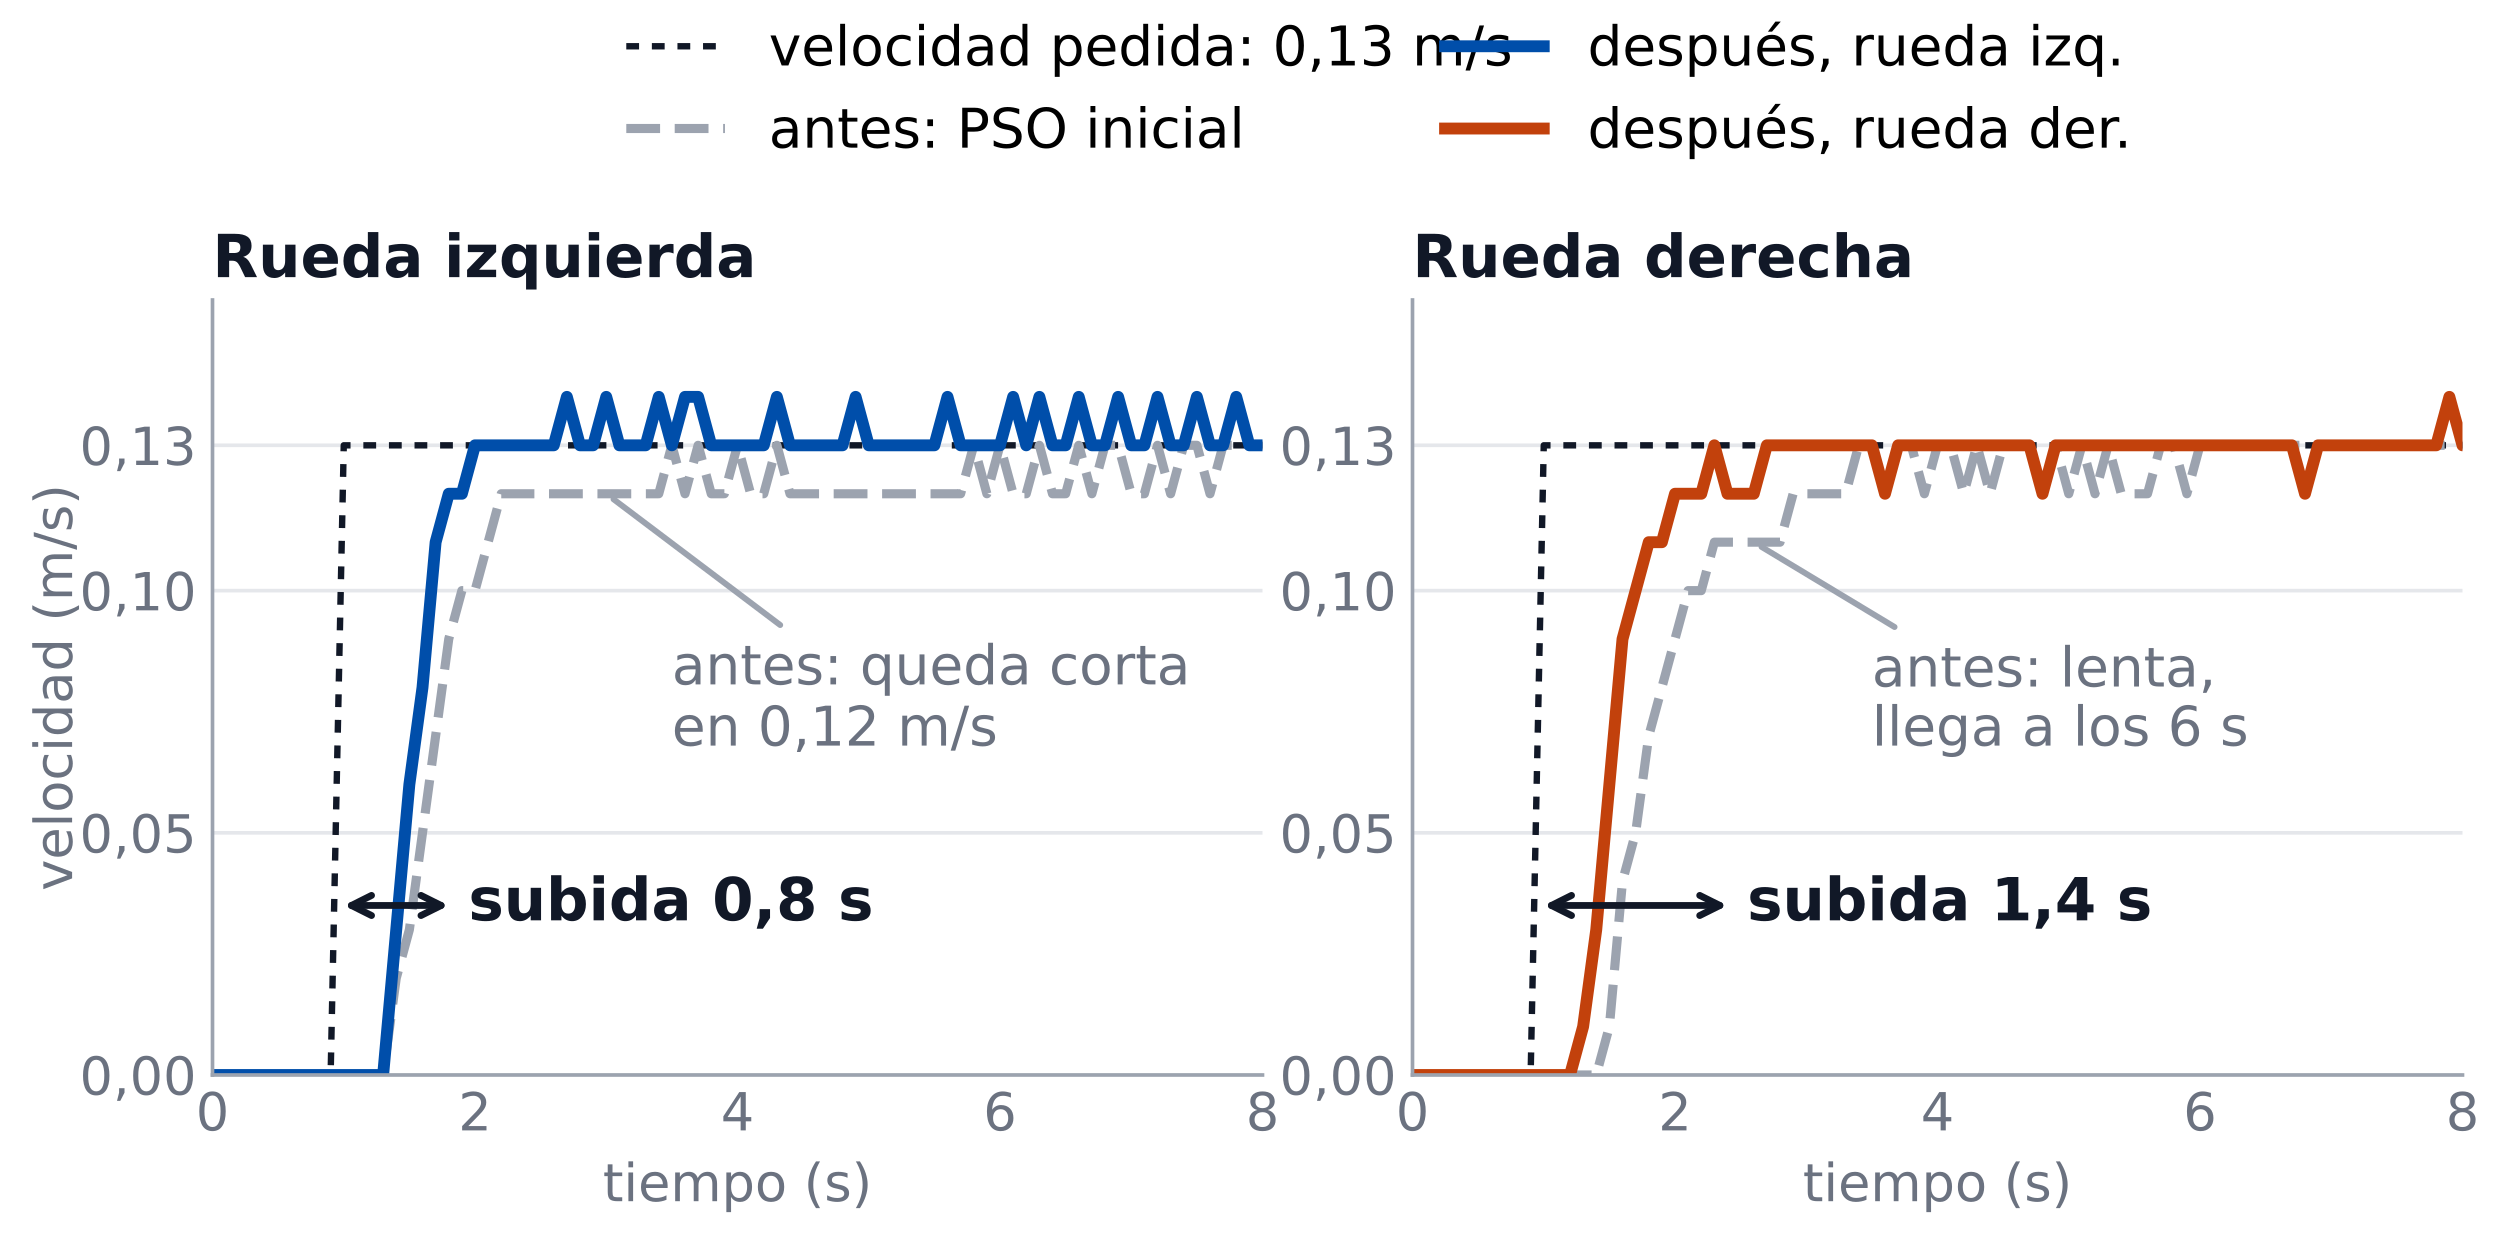
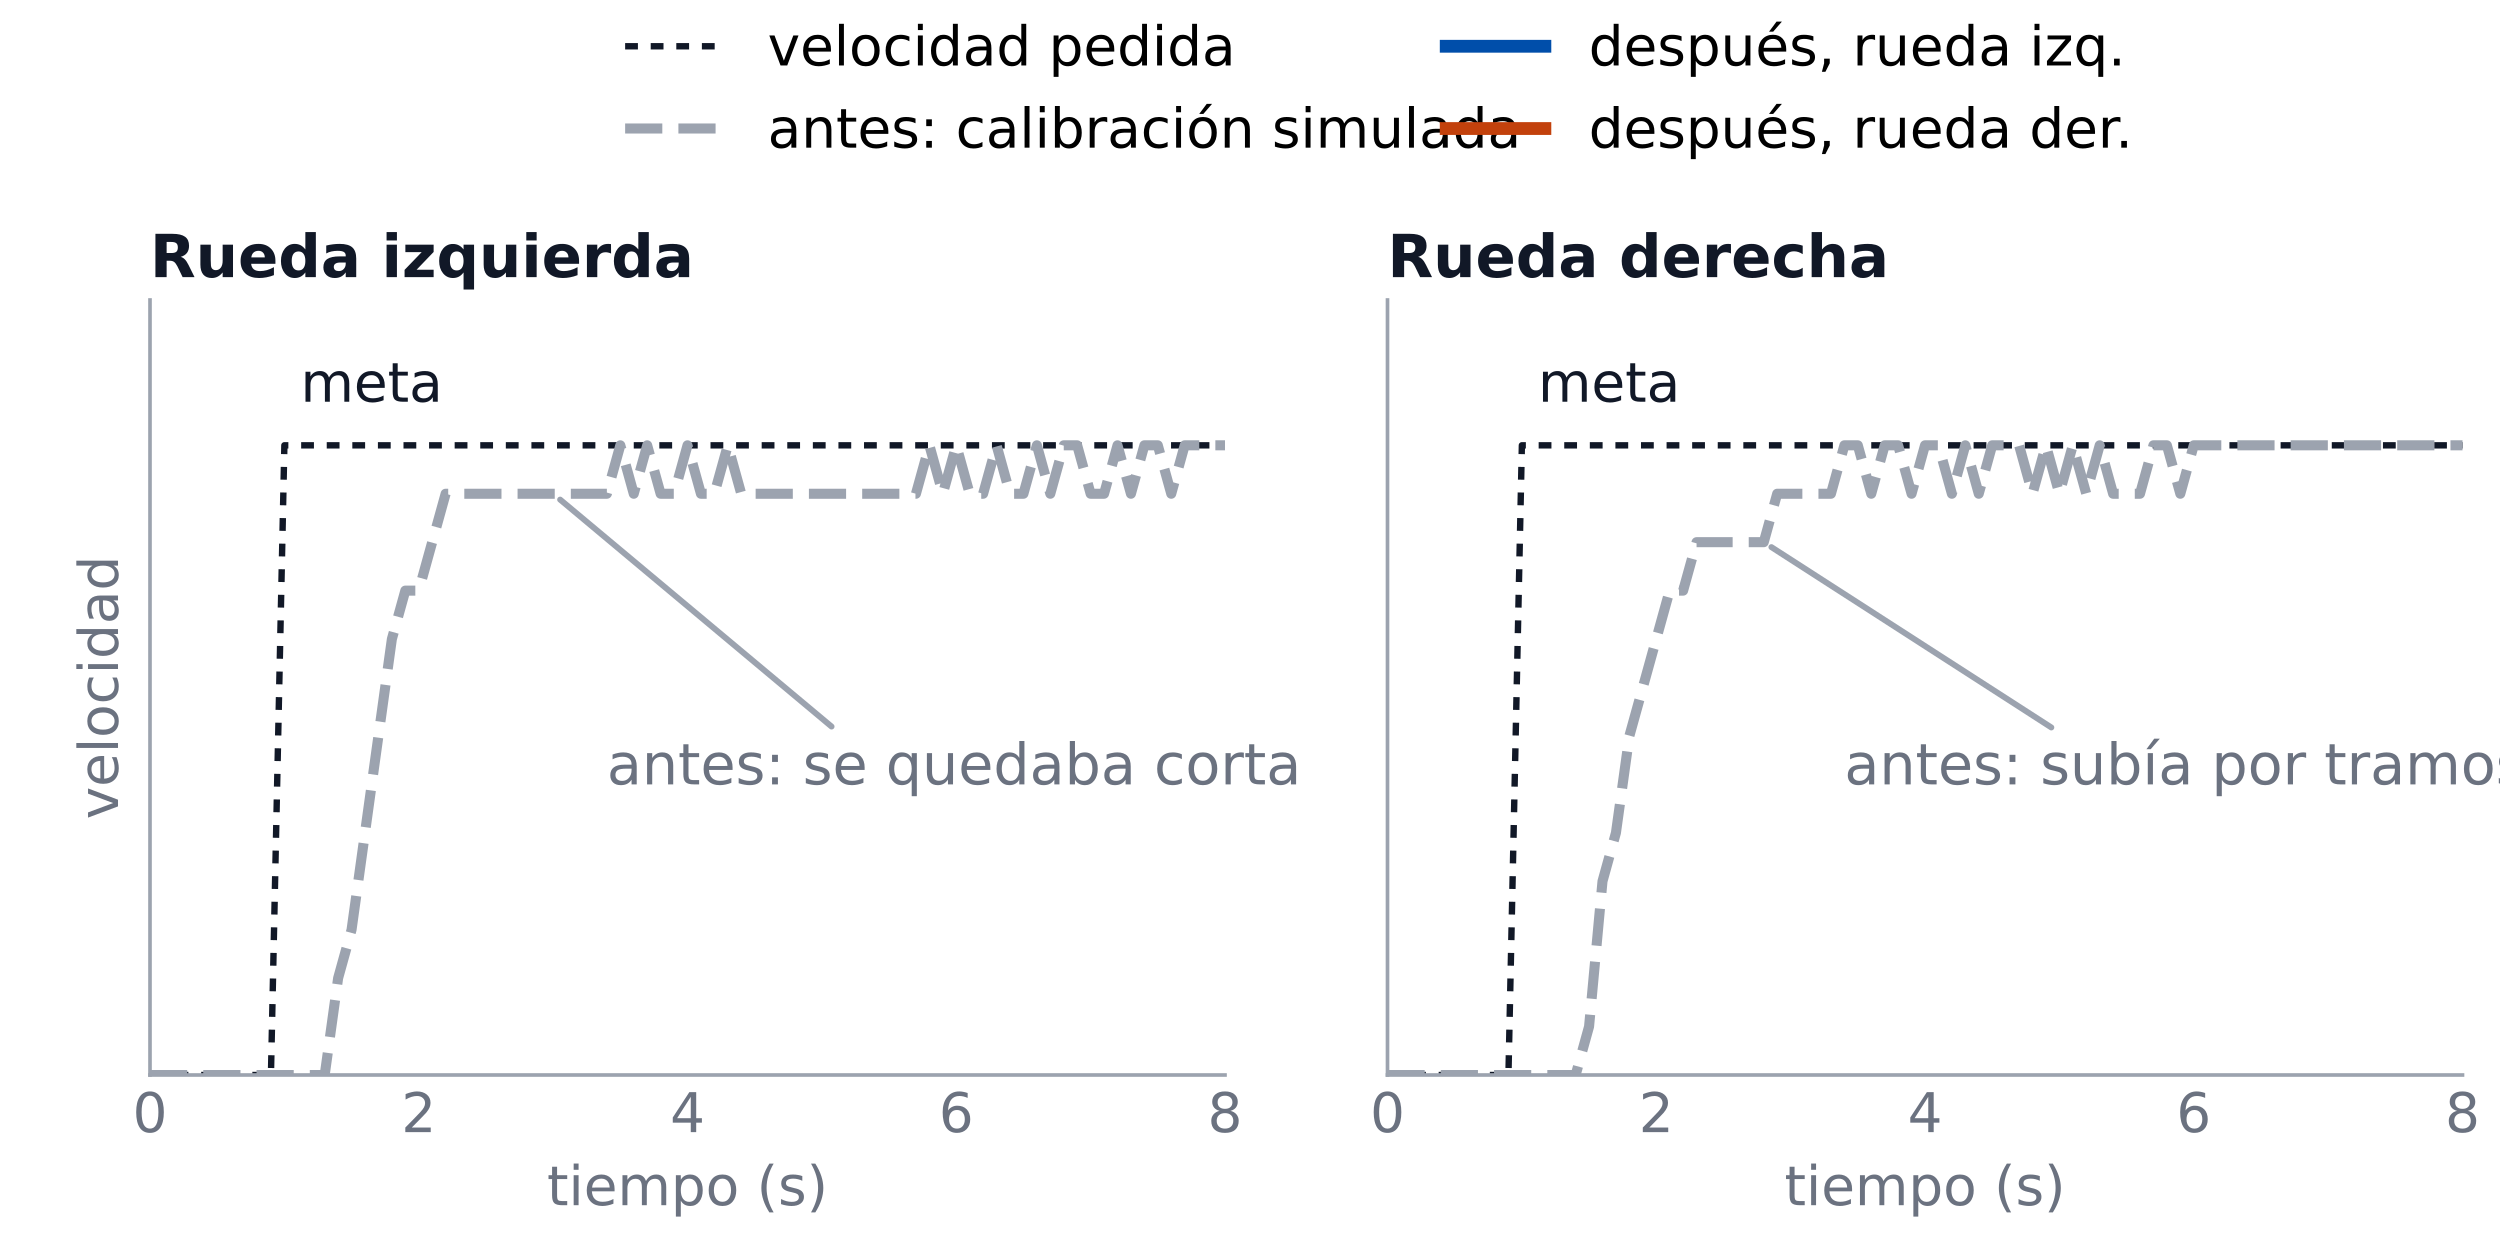
<svg xmlns="http://www.w3.org/2000/svg" width="547.2pt" height="273.6pt" viewBox="0 0 547.2 273.6" version="1.1">
  <defs>
    <style type="text/css">*{stroke-linejoin: round; stroke-linecap: butt}</style>
  </defs>
  <g id="figure_1">
    <g id="patch_1">
      <path d="M 0 273.6 L 547.2 273.6 L 547.2 0 L 0 0 L 0 273.6 z " style="fill: none" />
    </g>
    <g id="axes_1">
      <g id="patch_2">
-         <path d="M 46.512 235.296 L 276.336 235.296 L 276.336 65.664 L 46.512 65.664 L 46.512 235.296 z " style="fill: none" />
+         <path d="M 32.832 235.296 L 268.128 235.296 L 268.128 65.664 L 32.832 65.664 L 32.832 235.296 z " style="fill: none" />
      </g>
      <g id="matplotlib.axis_1">
        <g id="xtick_1">
          <g id="line2d_1" />
          <g id="text_1">
-             <text style="font-size: 11.5px; font-family: 'Calibri', 'Carlito', 'DejaVu Sans'; text-anchor: middle; fill: #6b7280" x="46.512" y="247.421" transform="rotate(-0 46.512 247.421)">0</text>
+             <text style="font-size: 12px; font-family: 'Calibri', 'Carlito', 'DejaVu Sans'; text-anchor: middle; fill: #6b7280" x="32.832" y="247.796" transform="rotate(-0 32.832 247.796)">0</text>
          </g>
        </g>
        <g id="xtick_2">
          <g id="line2d_2" />
          <g id="text_2">
-             <text style="font-size: 11.5px; font-family: 'Calibri', 'Carlito', 'DejaVu Sans'; text-anchor: middle; fill: #6b7280" x="103.968" y="247.421" transform="rotate(-0 103.968 247.421)">2</text>
+             <text style="font-size: 12px; font-family: 'Calibri', 'Carlito', 'DejaVu Sans'; text-anchor: middle; fill: #6b7280" x="91.656" y="247.796" transform="rotate(-0 91.656 247.796)">2</text>
          </g>
        </g>
        <g id="xtick_3">
          <g id="line2d_3" />
          <g id="text_3">
-             <text style="font-size: 11.5px; font-family: 'Calibri', 'Carlito', 'DejaVu Sans'; text-anchor: middle; fill: #6b7280" x="161.424" y="247.421" transform="rotate(-0 161.424 247.421)">4</text>
+             <text style="font-size: 12px; font-family: 'Calibri', 'Carlito', 'DejaVu Sans'; text-anchor: middle; fill: #6b7280" x="150.48" y="247.796" transform="rotate(-0 150.48 247.796)">4</text>
          </g>
        </g>
        <g id="xtick_4">
          <g id="line2d_4" />
          <g id="text_4">
-             <text style="font-size: 11.5px; font-family: 'Calibri', 'Carlito', 'DejaVu Sans'; text-anchor: middle; fill: #6b7280" x="218.88" y="247.421" transform="rotate(-0 218.88 247.421)">6</text>
+             <text style="font-size: 12px; font-family: 'Calibri', 'Carlito', 'DejaVu Sans'; text-anchor: middle; fill: #6b7280" x="209.304" y="247.796" transform="rotate(-0 209.304 247.796)">6</text>
          </g>
        </g>
        <g id="xtick_5">
          <g id="line2d_5" />
          <g id="text_5">
-             <text style="font-size: 11.5px; font-family: 'Calibri', 'Carlito', 'DejaVu Sans'; text-anchor: middle; fill: #6b7280" x="276.336" y="247.421" transform="rotate(-0 276.336 247.421)">8</text>
+             <text style="font-size: 12px; font-family: 'Calibri', 'Carlito', 'DejaVu Sans'; text-anchor: middle; fill: #6b7280" x="268.128" y="247.796" transform="rotate(-0 268.128 247.796)">8</text>
          </g>
        </g>
        <g id="text_6">
-           <text style="font-size: 11.5px; font-family: 'Calibri', 'Carlito', 'DejaVu Sans'; text-anchor: middle; fill: #6b7280" x="161.424" y="262.921" transform="rotate(-0 161.424 262.921)">tiempo (s)</text>
+           <text style="font-size: 12px; font-family: 'Calibri', 'Carlito', 'DejaVu Sans'; text-anchor: middle; fill: #6b7280" x="150.48" y="263.796" transform="rotate(-0 150.48 263.796)">tiempo (s)</text>
        </g>
      </g>
      <g id="matplotlib.axis_2">
-         <g id="ytick_1">
-           <g id="line2d_6">
-             <path d="M 46.512 235.296 L 276.336 235.296 " clip-path="url(#p3313686e4f)" style="fill: none; stroke: #e5e7eb; stroke-width: 0.8; stroke-linecap: square" />
-           </g>
-           <g id="line2d_7" />
-           <g id="text_7">
-             <text style="font-size: 11.5px; font-family: 'Calibri', 'Carlito', 'DejaVu Sans'; text-anchor: end; fill: #6b7280" x="43.012" y="239.608" transform="rotate(-0 43.012 239.6085)">0,00</text>
-           </g>
-         </g>
-         <g id="ytick_2">
-           <g id="line2d_8">
-             <path d="M 46.512 182.286 L 276.336 182.286 " clip-path="url(#p3313686e4f)" style="fill: none; stroke: #e5e7eb; stroke-width: 0.8; stroke-linecap: square" />
-           </g>
-           <g id="line2d_9" />
-           <g id="text_8">
-             <text style="font-size: 11.5px; font-family: 'Calibri', 'Carlito', 'DejaVu Sans'; text-anchor: end; fill: #6b7280" x="43.012" y="186.599" transform="rotate(-0 43.012 186.5985)">0,05</text>
-           </g>
-         </g>
-         <g id="ytick_3">
-           <g id="line2d_10">
-             <path d="M 46.512 129.276 L 276.336 129.276 " clip-path="url(#p3313686e4f)" style="fill: none; stroke: #e5e7eb; stroke-width: 0.8; stroke-linecap: square" />
-           </g>
-           <g id="line2d_11" />
-           <g id="text_9">
-             <text style="font-size: 11.5px; font-family: 'Calibri', 'Carlito', 'DejaVu Sans'; text-anchor: end; fill: #6b7280" x="43.012" y="133.589" transform="rotate(-0 43.012 133.5885)">0,10</text>
-           </g>
-         </g>
-         <g id="ytick_4">
-           <g id="line2d_12">
-             <path d="M 46.512 97.47 L 276.336 97.47 " clip-path="url(#p3313686e4f)" style="fill: none; stroke: #e5e7eb; stroke-width: 0.8; stroke-linecap: square" />
-           </g>
-           <g id="line2d_13" />
-           <g id="text_10">
-             <text style="font-size: 11.5px; font-family: 'Calibri', 'Carlito', 'DejaVu Sans'; text-anchor: end; fill: #6b7280" x="43.012" y="101.782" transform="rotate(-0 43.012 101.7825)">0,13</text>
-           </g>
-         </g>
-         <g id="text_11">
-           <text style="font-size: 11.5px; font-family: 'Calibri', 'Carlito', 'DejaVu Sans'; text-anchor: middle; fill: #6b7280" x="15.78" y="150.48" transform="rotate(-90 15.7802 150.48)">velocidad (m/s)</text>
+         <g id="text_7">
+           <text style="font-size: 12px; font-family: 'Calibri', 'Carlito', 'DejaVu Sans'; text-anchor: middle; fill: #6b7280" x="25.832" y="150.48" transform="rotate(-90 25.832 150.48)">velocidad</text>
        </g>
      </g>
-       <g id="line2d_14">
-         <path d="M 46.512 235.296 L 49.385 235.296 L 52.258 235.296 L 55.13 235.296 L 58.003 235.296 L 60.876 235.296 L 63.749 235.296 L 66.622 235.296 L 69.494 235.296 L 72.367 235.296 L 75.24 97.47 L 78.113 97.47 L 80.986 97.47 L 83.858 97.47 L 86.731 97.47 L 89.604 97.47 L 92.477 97.47 L 95.35 97.47 L 98.222 97.47 L 101.095 97.47 L 103.968 97.47 L 106.841 97.47 L 109.714 97.47 L 112.586 97.47 L 115.459 97.47 L 118.332 97.47 L 121.205 97.47 L 124.078 97.47 L 126.95 97.47 L 129.823 97.47 L 132.696 97.47 L 135.569 97.47 L 138.442 97.47 L 141.314 97.47 L 144.187 97.47 L 147.06 97.47 L 149.933 97.47 L 152.806 97.47 L 155.678 97.47 L 158.551 97.47 L 161.424 97.47 L 164.297 97.47 L 167.17 97.47 L 170.042 97.47 L 172.915 97.47 L 175.788 97.47 L 178.661 97.47 L 181.534 97.47 L 184.406 97.47 L 187.279 97.47 L 190.152 97.47 L 193.025 97.47 L 195.898 97.47 L 198.77 97.47 L 201.643 97.47 L 204.516 97.47 L 207.389 97.47 L 210.262 97.47 L 213.134 97.47 L 216.007 97.47 L 218.88 97.47 L 221.753 97.47 L 224.626 97.47 L 227.498 97.47 L 230.371 97.47 L 233.244 97.47 L 236.117 97.47 L 238.99 97.47 L 241.862 97.47 L 244.735 97.47 L 247.608 97.47 L 250.481 97.47 L 253.354 97.47 L 256.226 97.47 L 259.099 97.47 L 261.972 97.47 L 264.845 97.47 L 267.718 97.47 L 270.59 97.47 L 273.463 97.47 L 276.336 97.47 L 279.209 97.47 L 282.082 97.47 L 284.954 97.47 L 287.827 97.47 L 290.7 97.47 L 293.573 97.47 L 296.446 97.47 L 299.318 97.47 L 302.191 97.47 L 305.064 97.47 L 307.937 97.47 L 310.81 97.47 L 313.682 97.47 L 316.555 97.47 L 319.428 97.47 L 322.301 97.47 L 325.174 97.47 L 328.046 97.47 L 330.919 97.47 L 333.792 97.47 " clip-path="url(#p3313686e4f)" style="fill: none; stroke-dasharray: 2.8,2.8; stroke-dashoffset: 0; stroke: #111827; stroke-width: 1.4" />
+       <g id="line2d_6">
+         <path d="M 32.832 235.296 L 35.773 235.296 L 38.714 235.296 L 41.656 235.296 L 44.597 235.296 L 47.538 235.296 L 50.479 235.296 L 53.42 235.296 L 56.362 235.296 L 59.303 235.296 L 62.244 97.47 L 65.185 97.47 L 68.126 97.47 L 71.068 97.47 L 74.009 97.47 L 76.95 97.47 L 79.891 97.47 L 82.832 97.47 L 85.774 97.47 L 88.715 97.47 L 91.656 97.47 L 94.597 97.47 L 97.538 97.47 L 100.48 97.47 L 103.421 97.47 L 106.362 97.47 L 109.303 97.47 L 112.244 97.47 L 115.186 97.47 L 118.127 97.47 L 121.068 97.47 L 124.009 97.47 L 126.95 97.47 L 129.892 97.47 L 132.833 97.47 L 135.774 97.47 L 138.715 97.47 L 141.656 97.47 L 144.598 97.47 L 147.539 97.47 L 150.48 97.47 L 153.421 97.47 L 156.362 97.47 L 159.304 97.47 L 162.245 97.47 L 165.186 97.47 L 168.127 97.47 L 171.068 97.47 L 174.01 97.47 L 176.951 97.47 L 179.892 97.47 L 182.833 97.47 L 185.774 97.47 L 188.716 97.47 L 191.657 97.47 L 194.598 97.47 L 197.539 97.47 L 200.48 97.47 L 203.422 97.47 L 206.363 97.47 L 209.304 97.47 L 212.245 97.47 L 215.186 97.47 L 218.128 97.47 L 221.069 97.47 L 224.01 97.47 L 226.951 97.47 L 229.892 97.47 L 232.834 97.47 L 235.775 97.47 L 238.716 97.47 L 241.657 97.47 L 244.598 97.47 L 247.54 97.47 L 250.481 97.47 L 253.422 97.47 L 256.363 97.47 L 259.304 97.47 L 262.246 97.47 L 265.187 97.47 L 268.128 97.47 L 271.069 97.47 L 274.01 97.47 L 276.952 97.47 L 279.893 97.47 L 282.834 97.47 L 285.775 97.47 L 288.716 97.47 L 291.658 97.47 L 294.599 97.47 L 297.54 97.47 L 300.481 97.47 L 303.422 97.47 L 306.364 97.47 L 309.305 97.47 L 312.246 97.47 L 315.187 97.47 L 318.128 97.47 L 321.07 97.47 L 324.011 97.47 L 326.952 97.47 " clip-path="url(#p979f2901ce)" style="fill: none; stroke-dasharray: 2.8,2.8; stroke-dashoffset: 0; stroke: #111827; stroke-width: 1.4" />
      </g>
-       <g id="line2d_15">
-         <path d="M 46.512 235.296 L 49.385 235.296 L 52.258 235.296 L 55.13 235.296 L 58.003 235.296 L 60.876 235.296 L 63.749 235.296 L 66.622 235.296 L 69.494 235.296 L 72.367 235.296 L 75.24 235.296 L 78.113 235.296 L 80.986 235.296 L 83.858 235.296 L 86.731 214.092 L 89.604 203.49 L 92.477 182.286 L 95.35 161.082 L 98.222 139.878 L 101.095 129.276 L 103.968 129.276 L 106.841 118.674 L 109.714 108.072 L 112.586 108.072 L 115.459 108.072 L 118.332 108.072 L 121.205 108.072 L 124.078 108.072 L 126.95 108.072 L 129.823 108.072 L 132.696 108.072 L 135.569 108.072 L 138.442 108.072 L 141.314 108.072 L 144.187 108.072 L 147.06 97.47 L 149.933 108.072 L 152.806 97.47 L 155.678 108.072 L 158.551 108.072 L 161.424 97.47 L 164.297 108.072 L 167.17 108.072 L 170.042 97.47 L 172.915 108.072 L 175.788 108.072 L 178.661 108.072 L 181.534 108.072 L 184.406 108.072 L 187.279 108.072 L 190.152 108.072 L 193.025 108.072 L 195.898 108.072 L 198.77 108.072 L 201.643 108.072 L 204.516 108.072 L 207.389 108.072 L 210.262 108.072 L 213.134 97.47 L 216.007 108.072 L 218.88 97.47 L 221.753 108.072 L 224.626 108.072 L 227.498 97.47 L 230.371 108.072 L 233.244 108.072 L 236.117 97.47 L 238.99 108.072 L 241.862 97.47 L 244.735 97.47 L 247.608 108.072 L 250.481 108.072 L 253.354 97.47 L 256.226 108.072 L 259.099 97.47 L 261.972 97.47 L 264.845 108.072 L 267.718 97.47 L 270.59 97.47 L 273.463 97.47 L 276.336 97.47 L 279.209 97.47 L 282.082 97.47 L 284.954 97.47 L 287.827 97.47 L 290.7 97.47 L 293.573 97.47 L 296.446 97.47 L 299.318 97.47 L 302.191 108.072 L 305.064 97.47 L 307.937 97.47 L 310.81 97.47 L 313.682 97.47 L 316.555 97.47 L 319.428 97.47 L 322.301 108.072 L 325.174 108.072 L 328.046 97.47 L 330.919 97.47 L 333.792 97.47 " clip-path="url(#p3313686e4f)" style="fill: none; stroke-dasharray: 7.4,3.2; stroke-dashoffset: 0; stroke: #9ca3af; stroke-width: 2" />
-       </g>
-       <g id="line2d_16">
-         <path d="M 46.512 235.296 L 49.385 235.296 L 52.258 235.296 L 55.13 235.296 L 58.003 235.296 L 60.876 235.296 L 63.749 235.296 L 66.622 235.296 L 69.494 235.296 L 72.367 235.296 L 75.24 235.296 L 78.113 235.296 L 80.986 235.296 L 83.858 235.296 L 86.731 203.49 L 89.604 171.684 L 92.477 150.48 L 95.35 118.674 L 98.222 108.072 L 101.095 108.072 L 103.968 97.47 L 106.841 97.47 L 109.714 97.47 L 112.586 97.47 L 115.459 97.47 L 118.332 97.47 L 121.205 97.47 L 124.078 86.868 L 126.95 97.47 L 129.823 97.47 L 132.696 86.868 L 135.569 97.47 L 138.442 97.47 L 141.314 97.47 L 144.187 86.868 L 147.06 97.47 L 149.933 86.868 L 152.806 86.868 L 155.678 97.47 L 158.551 97.47 L 161.424 97.47 L 164.297 97.47 L 167.17 97.47 L 170.042 86.868 L 172.915 97.47 L 175.788 97.47 L 178.661 97.47 L 181.534 97.47 L 184.406 97.47 L 187.279 86.868 L 190.152 97.47 L 193.025 97.47 L 195.898 97.47 L 198.77 97.47 L 201.643 97.47 L 204.516 97.47 L 207.389 86.868 L 210.262 97.47 L 213.134 97.47 L 216.007 97.47 L 218.88 97.47 L 221.753 86.868 L 224.626 97.47 L 227.498 86.868 L 230.371 97.47 L 233.244 97.47 L 236.117 86.868 L 238.99 97.47 L 241.862 97.47 L 244.735 86.868 L 247.608 97.47 L 250.481 97.47 L 253.354 86.868 L 256.226 97.47 L 259.099 97.47 L 261.972 86.868 L 264.845 97.47 L 267.718 97.47 L 270.59 86.868 L 273.463 97.47 L 276.336 97.47 L 279.209 97.47 L 282.082 97.47 L 284.954 97.47 L 287.827 97.47 L 290.7 97.47 L 293.573 97.47 L 296.446 97.47 L 299.318 97.47 L 302.191 108.072 L 305.064 108.072 L 307.937 97.47 L 310.81 97.47 L 313.682 97.47 L 316.555 97.47 L 319.428 97.47 L 322.301 97.47 L 325.174 97.47 L 328.046 97.47 L 330.919 97.47 L 333.792 97.47 " clip-path="url(#p3313686e4f)" style="fill: none; stroke: #004eaa; stroke-width: 2.6; stroke-linecap: square" />
+       <g id="line2d_7">
+         <path d="M 32.832 235.296 L 35.773 235.296 L 38.714 235.296 L 41.656 235.296 L 44.597 235.296 L 47.538 235.296 L 50.479 235.296 L 53.42 235.296 L 56.362 235.296 L 59.303 235.296 L 62.244 235.296 L 65.185 235.296 L 68.126 235.296 L 71.068 235.296 L 74.009 214.092 L 76.95 203.49 L 79.891 182.286 L 82.832 161.082 L 85.774 139.878 L 88.715 129.276 L 91.656 129.276 L 94.597 118.674 L 97.538 108.072 L 100.48 108.072 L 103.421 108.072 L 106.362 108.072 L 109.303 108.072 L 112.244 108.072 L 115.186 108.072 L 118.127 108.072 L 121.068 108.072 L 124.009 108.072 L 126.95 108.072 L 129.892 108.072 L 132.833 108.072 L 135.774 97.47 L 138.715 108.072 L 141.656 97.47 L 144.598 108.072 L 147.539 108.072 L 150.48 97.47 L 153.421 108.072 L 156.362 108.072 L 159.304 97.47 L 162.245 108.072 L 165.186 108.072 L 168.127 108.072 L 171.068 108.072 L 174.01 108.072 L 176.951 108.072 L 179.892 108.072 L 182.833 108.072 L 185.774 108.072 L 188.716 108.072 L 191.657 108.072 L 194.598 108.072 L 197.539 108.072 L 200.48 108.072 L 203.422 97.47 L 206.363 108.072 L 209.304 97.47 L 212.245 108.072 L 215.186 108.072 L 218.128 97.47 L 221.069 108.072 L 224.01 108.072 L 226.951 97.47 L 229.892 108.072 L 232.834 97.47 L 235.775 97.47 L 238.716 108.072 L 241.657 108.072 L 244.598 97.47 L 247.54 108.072 L 250.481 97.47 L 253.422 97.47 L 256.363 108.072 L 259.304 97.47 L 262.246 97.47 L 265.187 97.47 L 268.128 97.47 L 271.069 97.47 L 274.01 97.47 L 276.952 97.47 L 279.893 97.47 L 282.834 97.47 L 285.775 97.47 L 288.716 97.47 L 291.658 97.47 L 294.599 108.072 L 297.54 97.47 L 300.481 97.47 L 303.422 97.47 L 306.364 97.47 L 309.305 97.47 L 312.246 97.47 L 315.187 108.072 L 318.128 108.072 L 321.07 97.47 L 324.011 97.47 L 326.952 97.47 " clip-path="url(#p979f2901ce)" style="fill: none; stroke-dasharray: 8.14,3.52; stroke-dashoffset: 0; stroke: #9ca3af; stroke-width: 2.2" />
      </g>
      <g id="patch_3">
-         <path d="M 46.512 235.296 L 46.512 65.664 " style="fill: none; stroke: #9ca3af; stroke-width: 0.8; stroke-linejoin: miter; stroke-linecap: square" />
+         <path d="M 32.832 235.296 L 32.832 65.664 " style="fill: none; stroke: #9ca3af; stroke-width: 0.8; stroke-linejoin: miter; stroke-linecap: square" />
      </g>
      <g id="patch_4">
-         <path d="M 46.512 235.296 L 276.336 235.296 " style="fill: none; stroke: #9ca3af; stroke-width: 0.8; stroke-linejoin: miter; stroke-linecap: square" />
+         <path d="M 32.832 235.296 L 268.128 235.296 " style="fill: none; stroke: #9ca3af; stroke-width: 0.8; stroke-linejoin: miter; stroke-linecap: square" />
+       </g>
+       <g id="text_8">
+         <text style="font-size: 12px; font-family: 'Calibri', 'Carlito', 'DejaVu Sans'; text-anchor: start; fill: #111827" x="65.773" y="87.928" transform="rotate(-0 65.77344 87.9282)">meta</text>
      </g>
      <g id="patch_5">
-         <path d="M 96.545 198.189 Q 86.731 198.189 76.917 198.189 " style="fill: none; stroke: #111827; stroke-width: 1.5; stroke-linecap: round" />
-         <path d="M 92.145 195.989 L 96.545 198.189 L 92.145 200.389 " style="fill: none; stroke: #111827; stroke-width: 1.5; stroke-linecap: round" />
-         <path d="M 81.317 200.389 L 76.917 198.189 L 81.317 195.989 " style="fill: none; stroke: #111827; stroke-width: 1.5; stroke-linecap: round" />
+         <path d="M 182.008 159.025 Q 152.306 134.191 122.604 109.356 " style="fill: none; stroke: #9ca3af; stroke-width: 1.3; stroke-linecap: round" />
      </g>
-       <g id="text_12">
-         <text style="font-weight: 700; font-size: 13px; font-family: 'Calibri', 'Carlito', 'DejaVu Sans'; text-anchor: start; fill: #111827" x="102.532" y="201.439" transform="rotate(-0 102.5316 201.439)">subida 0,8 s</text>
+       <g id="text_9">
+         <text style="font-size: 12.5px; font-family: 'Calibri', 'Carlito', 'DejaVu Sans'; text-anchor: start; fill: #6b7280" x="132.833" y="171.684" transform="rotate(-0 132.8328 171.684)">antes: se quedaba corta</text>
      </g>
-       <g id="patch_6">
-         <path d="M 170.766 136.803 Q 152.529 123.04 134.292 109.277 " style="fill: none; stroke: #9ca3af; stroke-width: 1.3; stroke-linecap: round" />
-       </g>
-       <g id="text_13">
-         <text style="font-size: 12px; font-family: 'Calibri', 'Carlito', 'DejaVu Sans'; fill: #6b7280" transform="translate(147.06 149.8037)">antes: queda corta</text>
-         <text style="font-size: 12px; font-family: 'Calibri', 'Carlito', 'DejaVu Sans'; fill: #6b7280" transform="translate(147.06 163.2024)">en 0,12 m/s</text>
-       </g>
-       <g id="text_14">
-         <text style="font-weight: 700; font-size: 13px; font-family: 'Calibri', 'Carlito', 'DejaVu Sans'; text-anchor: start; fill: #111827" x="46.512" y="60.664" transform="rotate(-0 46.512 60.664)">Rueda izquierda</text>
+       <g id="text_10">
+         <text style="font-weight: 700; font-size: 13px; font-family: 'Calibri', 'Carlito', 'DejaVu Sans'; text-anchor: start; fill: #111827" x="32.832" y="60.664" transform="rotate(-0 32.832 60.664)">Rueda izquierda</text>
      </g>
    </g>
    <g id="axes_2">
-       <g id="patch_7">
-         <path d="M 309.168 235.296 L 538.992 235.296 L 538.992 65.664 L 309.168 65.664 L 309.168 235.296 z " style="fill: none" />
+       <g id="patch_6">
+         <path d="M 303.696 235.296 L 538.992 235.296 L 538.992 65.664 L 303.696 65.664 L 303.696 235.296 z " style="fill: none" />
      </g>
      <g id="matplotlib.axis_3">
        <g id="xtick_6">
-           <g id="line2d_17" />
-           <g id="text_15">
-             <text style="font-size: 11.5px; font-family: 'Calibri', 'Carlito', 'DejaVu Sans'; text-anchor: middle; fill: #6b7280" x="309.168" y="247.421" transform="rotate(-0 309.168 247.421)">0</text>
+           <g id="line2d_8" />
+           <g id="text_11">
+             <text style="font-size: 12px; font-family: 'Calibri', 'Carlito', 'DejaVu Sans'; text-anchor: middle; fill: #6b7280" x="303.696" y="247.796" transform="rotate(-0 303.696 247.796)">0</text>
          </g>
        </g>
        <g id="xtick_7">
-           <g id="line2d_18" />
-           <g id="text_16">
-             <text style="font-size: 11.5px; font-family: 'Calibri', 'Carlito', 'DejaVu Sans'; text-anchor: middle; fill: #6b7280" x="366.624" y="247.421" transform="rotate(-0 366.624 247.421)">2</text>
+           <g id="line2d_9" />
+           <g id="text_12">
+             <text style="font-size: 12px; font-family: 'Calibri', 'Carlito', 'DejaVu Sans'; text-anchor: middle; fill: #6b7280" x="362.52" y="247.796" transform="rotate(-0 362.52 247.796)">2</text>
          </g>
        </g>
        <g id="xtick_8">
-           <g id="line2d_19" />
-           <g id="text_17">
-             <text style="font-size: 11.5px; font-family: 'Calibri', 'Carlito', 'DejaVu Sans'; text-anchor: middle; fill: #6b7280" x="424.08" y="247.421" transform="rotate(-0 424.08 247.421)">4</text>
+           <g id="line2d_10" />
+           <g id="text_13">
+             <text style="font-size: 12px; font-family: 'Calibri', 'Carlito', 'DejaVu Sans'; text-anchor: middle; fill: #6b7280" x="421.344" y="247.796" transform="rotate(-0 421.344 247.796)">4</text>
          </g>
        </g>
        <g id="xtick_9">
-           <g id="line2d_20" />
-           <g id="text_18">
-             <text style="font-size: 11.5px; font-family: 'Calibri', 'Carlito', 'DejaVu Sans'; text-anchor: middle; fill: #6b7280" x="481.536" y="247.421" transform="rotate(-0 481.536 247.421)">6</text>
+           <g id="line2d_11" />
+           <g id="text_14">
+             <text style="font-size: 12px; font-family: 'Calibri', 'Carlito', 'DejaVu Sans'; text-anchor: middle; fill: #6b7280" x="480.168" y="247.796" transform="rotate(-0 480.168 247.796)">6</text>
          </g>
        </g>
        <g id="xtick_10">
-           <g id="line2d_21" />
-           <g id="text_19">
-             <text style="font-size: 11.5px; font-family: 'Calibri', 'Carlito', 'DejaVu Sans'; text-anchor: middle; fill: #6b7280" x="538.992" y="247.421" transform="rotate(-0 538.992 247.421)">8</text>
+           <g id="line2d_12" />
+           <g id="text_15">
+             <text style="font-size: 12px; font-family: 'Calibri', 'Carlito', 'DejaVu Sans'; text-anchor: middle; fill: #6b7280" x="538.992" y="247.796" transform="rotate(-0 538.992 247.796)">8</text>
          </g>
        </g>
-         <g id="text_20">
-           <text style="font-size: 11.5px; font-family: 'Calibri', 'Carlito', 'DejaVu Sans'; text-anchor: middle; fill: #6b7280" x="424.08" y="262.921" transform="rotate(-0 424.08 262.921)">tiempo (s)</text>
+         <g id="text_16">
+           <text style="font-size: 12px; font-family: 'Calibri', 'Carlito', 'DejaVu Sans'; text-anchor: middle; fill: #6b7280" x="421.344" y="263.796" transform="rotate(-0 421.344 263.796)">tiempo (s)</text>
        </g>
      </g>
-       <g id="matplotlib.axis_4">
-         <g id="ytick_5">
-           <g id="line2d_22">
-             <path d="M 309.168 235.296 L 538.992 235.296 " clip-path="url(#pc2585f9f84)" style="fill: none; stroke: #e5e7eb; stroke-width: 0.8; stroke-linecap: square" />
-           </g>
-           <g id="line2d_23" />
-           <g id="text_21">
-             <text style="font-size: 11.5px; font-family: 'Calibri', 'Carlito', 'DejaVu Sans'; text-anchor: end; fill: #6b7280" x="305.668" y="239.608" transform="rotate(-0 305.668 239.6085)">0,00</text>
-           </g>
-         </g>
-         <g id="ytick_6">
-           <g id="line2d_24">
-             <path d="M 309.168 182.286 L 538.992 182.286 " clip-path="url(#pc2585f9f84)" style="fill: none; stroke: #e5e7eb; stroke-width: 0.8; stroke-linecap: square" />
-           </g>
-           <g id="line2d_25" />
-           <g id="text_22">
-             <text style="font-size: 11.5px; font-family: 'Calibri', 'Carlito', 'DejaVu Sans'; text-anchor: end; fill: #6b7280" x="305.668" y="186.599" transform="rotate(-0 305.668 186.5985)">0,05</text>
-           </g>
-         </g>
-         <g id="ytick_7">
-           <g id="line2d_26">
-             <path d="M 309.168 129.276 L 538.992 129.276 " clip-path="url(#pc2585f9f84)" style="fill: none; stroke: #e5e7eb; stroke-width: 0.8; stroke-linecap: square" />
-           </g>
-           <g id="line2d_27" />
-           <g id="text_23">
-             <text style="font-size: 11.5px; font-family: 'Calibri', 'Carlito', 'DejaVu Sans'; text-anchor: end; fill: #6b7280" x="305.668" y="133.589" transform="rotate(-0 305.668 133.5885)">0,10</text>
-           </g>
-         </g>
-         <g id="ytick_8">
-           <g id="line2d_28">
-             <path d="M 309.168 97.47 L 538.992 97.47 " clip-path="url(#pc2585f9f84)" style="fill: none; stroke: #e5e7eb; stroke-width: 0.8; stroke-linecap: square" />
-           </g>
-           <g id="line2d_29" />
-           <g id="text_24">
-             <text style="font-size: 11.5px; font-family: 'Calibri', 'Carlito', 'DejaVu Sans'; text-anchor: end; fill: #6b7280" x="305.668" y="101.782" transform="rotate(-0 305.668 101.7825)">0,13</text>
-           </g>
-         </g>
+       <g id="matplotlib.axis_4" />
+       <g id="line2d_13">
+         <path d="M 303.696 235.296 L 306.637 235.296 L 309.578 235.296 L 312.52 235.296 L 315.461 235.296 L 318.402 235.296 L 321.343 235.296 L 324.284 235.296 L 327.226 235.296 L 330.167 235.296 L 333.108 97.47 L 336.049 97.47 L 338.99 97.47 L 341.932 97.47 L 344.873 97.47 L 347.814 97.47 L 350.755 97.47 L 353.696 97.47 L 356.638 97.47 L 359.579 97.47 L 362.52 97.47 L 365.461 97.47 L 368.402 97.47 L 371.344 97.47 L 374.285 97.47 L 377.226 97.47 L 380.167 97.47 L 383.108 97.47 L 386.05 97.47 L 388.991 97.47 L 391.932 97.47 L 394.873 97.47 L 397.814 97.47 L 400.756 97.47 L 403.697 97.47 L 406.638 97.47 L 409.579 97.47 L 412.52 97.47 L 415.462 97.47 L 418.403 97.47 L 421.344 97.47 L 424.285 97.47 L 427.226 97.47 L 430.168 97.47 L 433.109 97.47 L 436.05 97.47 L 438.991 97.47 L 441.932 97.47 L 444.874 97.47 L 447.815 97.47 L 450.756 97.47 L 453.697 97.47 L 456.638 97.47 L 459.58 97.47 L 462.521 97.47 L 465.462 97.47 L 468.403 97.47 L 471.344 97.47 L 474.286 97.47 L 477.227 97.47 L 480.168 97.47 L 483.109 97.47 L 486.05 97.47 L 488.992 97.47 L 491.933 97.47 L 494.874 97.47 L 497.815 97.47 L 500.756 97.47 L 503.698 97.47 L 506.639 97.47 L 509.58 97.47 L 512.521 97.47 L 515.462 97.47 L 518.404 97.47 L 521.345 97.47 L 524.286 97.47 L 527.227 97.47 L 530.168 97.47 L 533.11 97.47 L 536.051 97.47 L 538.992 97.47 L 541.933 97.47 L 544.874 97.47 L 547.816 97.47 L 548.2 97.47 " clip-path="url(#p19efedcc7d)" style="fill: none; stroke-dasharray: 2.8,2.8; stroke-dashoffset: 0; stroke: #111827; stroke-width: 1.4" />
      </g>
-       <g id="line2d_30">
-         <path d="M 309.168 235.296 L 312.041 235.296 L 314.914 235.296 L 317.786 235.296 L 320.659 235.296 L 323.532 235.296 L 326.405 235.296 L 329.278 235.296 L 332.15 235.296 L 335.023 235.296 L 337.896 97.47 L 340.769 97.47 L 343.642 97.47 L 346.514 97.47 L 349.387 97.47 L 352.26 97.47 L 355.133 97.47 L 358.006 97.47 L 360.878 97.47 L 363.751 97.47 L 366.624 97.47 L 369.497 97.47 L 372.37 97.47 L 375.242 97.47 L 378.115 97.47 L 380.988 97.47 L 383.861 97.47 L 386.734 97.47 L 389.606 97.47 L 392.479 97.47 L 395.352 97.47 L 398.225 97.47 L 401.098 97.47 L 403.97 97.47 L 406.843 97.47 L 409.716 97.47 L 412.589 97.47 L 415.462 97.47 L 418.334 97.47 L 421.207 97.47 L 424.08 97.47 L 426.953 97.47 L 429.826 97.47 L 432.698 97.47 L 435.571 97.47 L 438.444 97.47 L 441.317 97.47 L 444.19 97.47 L 447.062 97.47 L 449.935 97.47 L 452.808 97.47 L 455.681 97.47 L 458.554 97.47 L 461.426 97.47 L 464.299 97.47 L 467.172 97.47 L 470.045 97.47 L 472.918 97.47 L 475.79 97.47 L 478.663 97.47 L 481.536 97.47 L 484.409 97.47 L 487.282 97.47 L 490.154 97.47 L 493.027 97.47 L 495.9 97.47 L 498.773 97.47 L 501.646 97.47 L 504.518 97.47 L 507.391 97.47 L 510.264 97.47 L 513.137 97.47 L 516.01 97.47 L 518.882 97.47 L 521.755 97.47 L 524.628 97.47 L 527.501 97.47 L 530.374 97.47 L 533.246 97.47 L 536.119 97.47 L 538.992 97.47 L 541.865 97.47 L 544.738 97.47 L 547.61 97.47 L 548.2 97.47 " clip-path="url(#pc2585f9f84)" style="fill: none; stroke-dasharray: 2.8,2.8; stroke-dashoffset: 0; stroke: #111827; stroke-width: 1.4" />
+       <g id="line2d_14">
+         <path d="M 303.696 235.296 L 306.637 235.296 L 309.578 235.296 L 312.52 235.296 L 315.461 235.296 L 318.402 235.296 L 321.343 235.296 L 324.284 235.296 L 327.226 235.296 L 330.167 235.296 L 333.108 235.296 L 336.049 235.296 L 338.99 235.296 L 341.932 235.296 L 344.873 235.296 L 347.814 224.694 L 350.755 192.888 L 353.696 182.286 L 356.638 161.082 L 359.579 150.48 L 362.52 139.878 L 365.461 129.276 L 368.402 129.276 L 371.344 118.674 L 374.285 118.674 L 377.226 118.674 L 380.167 118.674 L 383.108 118.674 L 386.05 118.674 L 388.991 108.072 L 391.932 108.072 L 394.873 108.072 L 397.814 108.072 L 400.756 108.072 L 403.697 97.47 L 406.638 97.47 L 409.579 108.072 L 412.52 97.47 L 415.462 97.47 L 418.403 108.072 L 421.344 97.47 L 424.285 97.47 L 427.226 108.072 L 430.168 97.47 L 433.109 108.072 L 436.05 97.47 L 438.991 97.47 L 441.932 97.47 L 444.874 108.072 L 447.815 97.47 L 450.756 108.072 L 453.697 97.47 L 456.638 108.072 L 459.58 97.47 L 462.521 108.072 L 465.462 108.072 L 468.403 108.072 L 471.344 97.47 L 474.286 97.47 L 477.227 108.072 L 480.168 97.47 L 483.109 97.47 L 486.05 97.47 L 488.992 97.47 L 491.933 97.47 L 494.874 97.47 L 497.815 97.47 L 500.756 97.47 L 503.698 97.47 L 506.639 97.47 L 509.58 97.47 L 512.521 97.47 L 515.462 97.47 L 518.404 97.47 L 521.345 97.47 L 524.286 97.47 L 527.227 97.47 L 530.168 97.47 L 533.11 97.47 L 536.051 97.47 L 538.992 97.47 L 541.933 97.47 L 544.874 86.868 L 547.816 97.47 L 548.2 97.47 " clip-path="url(#p19efedcc7d)" style="fill: none; stroke-dasharray: 8.14,3.52; stroke-dashoffset: 0; stroke: #9ca3af; stroke-width: 2.2" />
      </g>
-       <g id="line2d_31">
-         <path d="M 309.168 235.296 L 312.041 235.296 L 314.914 235.296 L 317.786 235.296 L 320.659 235.296 L 323.532 235.296 L 326.405 235.296 L 329.278 235.296 L 332.15 235.296 L 335.023 235.296 L 337.896 235.296 L 340.769 235.296 L 343.642 235.296 L 346.514 235.296 L 349.387 235.296 L 352.26 224.694 L 355.133 192.888 L 358.006 182.286 L 360.878 161.082 L 363.751 150.48 L 366.624 139.878 L 369.497 129.276 L 372.37 129.276 L 375.242 118.674 L 378.115 118.674 L 380.988 118.674 L 383.861 118.674 L 386.734 118.674 L 389.606 118.674 L 392.479 108.072 L 395.352 108.072 L 398.225 108.072 L 401.098 108.072 L 403.97 108.072 L 406.843 97.47 L 409.716 97.47 L 412.589 108.072 L 415.462 97.47 L 418.334 97.47 L 421.207 108.072 L 424.08 97.47 L 426.953 97.47 L 429.826 108.072 L 432.698 97.47 L 435.571 108.072 L 438.444 97.47 L 441.317 97.47 L 444.19 97.47 L 447.062 108.072 L 449.935 97.47 L 452.808 108.072 L 455.681 97.47 L 458.554 108.072 L 461.426 97.47 L 464.299 108.072 L 467.172 108.072 L 470.045 108.072 L 472.918 97.47 L 475.79 97.47 L 478.663 108.072 L 481.536 97.47 L 484.409 97.47 L 487.282 97.47 L 490.154 97.47 L 493.027 97.47 L 495.9 97.47 L 498.773 97.47 L 501.646 97.47 L 504.518 97.47 L 507.391 97.47 L 510.264 97.47 L 513.137 97.47 L 516.01 97.47 L 518.882 97.47 L 521.755 97.47 L 524.628 97.47 L 527.501 97.47 L 530.374 97.47 L 533.246 97.47 L 536.119 97.47 L 538.992 97.47 L 541.865 97.47 L 544.738 86.868 L 547.61 97.47 L 548.2 97.47 " clip-path="url(#pc2585f9f84)" style="fill: none; stroke-dasharray: 7.4,3.2; stroke-dashoffset: 0; stroke: #9ca3af; stroke-width: 2" />
-       </g>
-       <g id="line2d_32">
-         <path d="M 309.168 235.296 L 312.041 235.296 L 314.914 235.296 L 317.786 235.296 L 320.659 235.296 L 323.532 235.296 L 326.405 235.296 L 329.278 235.296 L 332.15 235.296 L 335.023 235.296 L 337.896 235.296 L 340.769 235.296 L 343.642 235.296 L 346.514 224.694 L 349.387 203.49 L 352.26 171.684 L 355.133 139.878 L 358.006 129.276 L 360.878 118.674 L 363.751 118.674 L 366.624 108.072 L 369.497 108.072 L 372.37 108.072 L 375.242 97.47 L 378.115 108.072 L 380.988 108.072 L 383.861 108.072 L 386.734 97.47 L 389.606 97.47 L 392.479 97.47 L 395.352 97.47 L 398.225 97.47 L 401.098 97.47 L 403.97 97.47 L 406.843 97.47 L 409.716 97.47 L 412.589 108.072 L 415.462 97.47 L 418.334 97.47 L 421.207 97.47 L 424.08 97.47 L 426.953 97.47 L 429.826 97.47 L 432.698 97.47 L 435.571 97.47 L 438.444 97.47 L 441.317 97.47 L 444.19 97.47 L 447.062 108.072 L 449.935 97.47 L 452.808 97.47 L 455.681 97.47 L 458.554 97.47 L 461.426 97.47 L 464.299 97.47 L 467.172 97.47 L 470.045 97.47 L 472.918 97.47 L 475.79 97.47 L 478.663 97.47 L 481.536 97.47 L 484.409 97.47 L 487.282 97.47 L 490.154 97.47 L 493.027 97.47 L 495.9 97.47 L 498.773 97.47 L 501.646 97.47 L 504.518 108.072 L 507.391 97.47 L 510.264 97.47 L 513.137 97.47 L 516.01 97.47 L 518.882 97.47 L 521.755 97.47 L 524.628 97.47 L 527.501 97.47 L 530.374 97.47 L 533.246 97.47 L 536.119 86.868 L 538.992 97.47 L 541.865 97.47 L 544.738 97.47 L 547.61 97.47 L 548.2 97.47 " clip-path="url(#pc2585f9f84)" style="fill: none; stroke: #c2410c; stroke-width: 2.6; stroke-linecap: square" />
+       <g id="patch_7">
+         <path d="M 303.696 235.296 L 303.696 65.664 " style="fill: none; stroke: #9ca3af; stroke-width: 0.8; stroke-linejoin: miter; stroke-linecap: square" />
      </g>
      <g id="patch_8">
-         <path d="M 309.168 235.296 L 309.168 65.664 " style="fill: none; stroke: #9ca3af; stroke-width: 0.8; stroke-linejoin: miter; stroke-linecap: square" />
+         <path d="M 303.696 235.296 L 538.992 235.296 " style="fill: none; stroke: #9ca3af; stroke-width: 0.8; stroke-linejoin: miter; stroke-linecap: square" />
+       </g>
+       <g id="text_17">
+         <text style="font-size: 12px; font-family: 'Calibri', 'Carlito', 'DejaVu Sans'; text-anchor: start; fill: #111827" x="336.637" y="87.928" transform="rotate(-0 336.6374 87.9282)">meta</text>
      </g>
      <g id="patch_9">
-         <path d="M 309.168 235.296 L 538.992 235.296 " style="fill: none; stroke: #9ca3af; stroke-width: 0.8; stroke-linejoin: miter; stroke-linecap: square" />
+         <path d="M 448.992 159.224 Q 418.36 139.49 387.728 119.756 " style="fill: none; stroke: #9ca3af; stroke-width: 1.3; stroke-linecap: round" />
      </g>
-       <g id="patch_10">
-         <path d="M 376.438 198.189 Q 358.006 198.189 339.573 198.189 " style="fill: none; stroke: #111827; stroke-width: 1.5; stroke-linecap: round" />
-         <path d="M 372.038 195.989 L 376.438 198.189 L 372.038 200.389 " style="fill: none; stroke: #111827; stroke-width: 1.5; stroke-linecap: round" />
-         <path d="M 343.973 200.389 L 339.573 198.189 L 343.973 195.989 " style="fill: none; stroke: #111827; stroke-width: 1.5; stroke-linecap: round" />
+       <g id="text_18">
+         <text style="font-size: 12.5px; font-family: 'Calibri', 'Carlito', 'DejaVu Sans'; text-anchor: start; fill: #6b7280" x="403.697" y="171.684" transform="rotate(-0 403.6968 171.684)">antes: subía por tramos</text>
      </g>
-       <g id="text_25">
-         <text style="font-weight: 700; font-size: 13px; font-family: 'Calibri', 'Carlito', 'DejaVu Sans'; text-anchor: start; fill: #111827" x="382.424" y="201.439" transform="rotate(-0 382.4244 201.439)">subida 1,4 s</text>
-       </g>
-       <g id="patch_11">
-         <path d="M 414.677 137.238 Q 400.125 128.471 385.572 119.705 " style="fill: none; stroke: #9ca3af; stroke-width: 1.3; stroke-linecap: round" />
-       </g>
-       <g id="text_26">
-         <text style="font-size: 12px; font-family: 'Calibri', 'Carlito', 'DejaVu Sans'; fill: #6b7280" transform="translate(409.716 150.2658)">antes: lenta,</text>
-         <text style="font-size: 12px; font-family: 'Calibri', 'Carlito', 'DejaVu Sans'; fill: #6b7280" transform="translate(409.716 163.2024)">llega a los 6 s</text>
-       </g>
-       <g id="text_27">
-         <text style="font-weight: 700; font-size: 13px; font-family: 'Calibri', 'Carlito', 'DejaVu Sans'; text-anchor: start; fill: #111827" x="309.168" y="60.664" transform="rotate(-0 309.168 60.664)">Rueda derecha</text>
+       <g id="text_19">
+         <text style="font-weight: 700; font-size: 13px; font-family: 'Calibri', 'Carlito', 'DejaVu Sans'; text-anchor: start; fill: #111827" x="303.696" y="60.664" transform="rotate(-0 303.696 60.664)">Rueda derecha</text>
      </g>
    </g>
    <g id="legend_1">
-       <g id="line2d_33">
-         <path d="M 137.08 10.128 L 147.88 10.128 L 158.68 10.128 " style="fill: none; stroke-dasharray: 2.8,2.8; stroke-dashoffset: 0; stroke: #111827; stroke-width: 1.4" />
+       <g id="line2d_15">
+         <path d="M 136.828 10.128 L 147.628 10.128 L 158.428 10.128 " style="fill: none; stroke-dasharray: 2.8,2.8; stroke-dashoffset: 0; stroke: #111827; stroke-width: 1.4" />
      </g>
-       <g id="text_28">
-         <text style="font-size: 12px; font-family: 'Calibri', 'Carlito', 'DejaVu Sans'; text-anchor: start" x="168.28" y="14.328" transform="rotate(-0 168.2798 14.328)">velocidad pedida: 0,13 m/s</text>
+       <g id="text_20">
+         <text style="font-size: 12px; font-family: 'Calibri', 'Carlito', 'DejaVu Sans'; text-anchor: start" x="168.028" y="14.328" transform="rotate(-0 168.0276 14.328)">velocidad pedida</text>
      </g>
-       <g id="line2d_34">
-         <path d="M 137.08 28.128 L 147.88 28.128 L 158.68 28.128 " style="fill: none; stroke-dasharray: 7.4,3.2; stroke-dashoffset: 0; stroke: #9ca3af; stroke-width: 2" />
+       <g id="line2d_16">
+         <path d="M 136.828 28.128 L 147.628 28.128 L 158.428 28.128 " style="fill: none; stroke-dasharray: 8.14,3.52; stroke-dashoffset: 0; stroke: #9ca3af; stroke-width: 2.2" />
      </g>
-       <g id="text_29">
-         <text style="font-size: 12px; font-family: 'Calibri', 'Carlito', 'DejaVu Sans'; text-anchor: start" x="168.28" y="32.328" transform="rotate(-0 168.2798 32.328)">antes: PSO inicial</text>
+       <g id="text_21">
+         <text style="font-size: 12px; font-family: 'Calibri', 'Carlito', 'DejaVu Sans'; text-anchor: start" x="168.028" y="32.328" transform="rotate(-0 168.0276 32.328)">antes: calibración simulada</text>
      </g>
-       <g id="line2d_35">
-         <path d="M 316.294 10.128 L 327.094 10.128 L 337.894 10.128 " style="fill: none; stroke: #004eaa; stroke-width: 2.6; stroke-linecap: square" />
+       <g id="line2d_17">
+         <path d="M 316.546 10.128 L 327.346 10.128 L 338.146 10.128 " style="fill: none; stroke: #004eaa; stroke-width: 2.8; stroke-linecap: square" />
      </g>
-       <g id="text_30">
-         <text style="font-size: 12px; font-family: 'Calibri', 'Carlito', 'DejaVu Sans'; text-anchor: start" x="347.494" y="14.328" transform="rotate(-0 347.4941 14.328)">después, rueda izq.</text>
+       <g id="text_22">
+         <text style="font-size: 12px; font-family: 'Calibri', 'Carlito', 'DejaVu Sans'; text-anchor: start" x="347.746" y="14.328" transform="rotate(-0 347.7463 14.328)">después, rueda izq.</text>
      </g>
-       <g id="line2d_36">
-         <path d="M 316.294 28.128 L 327.094 28.128 L 337.894 28.128 " style="fill: none; stroke: #c2410c; stroke-width: 2.6; stroke-linecap: square" />
+       <g id="line2d_18">
+         <path d="M 316.546 28.128 L 327.346 28.128 L 338.146 28.128 " style="fill: none; stroke: #c2410c; stroke-width: 2.8; stroke-linecap: square" />
      </g>
-       <g id="text_31">
-         <text style="font-size: 12px; font-family: 'Calibri', 'Carlito', 'DejaVu Sans'; text-anchor: start" x="347.494" y="32.328" transform="rotate(-0 347.4941 32.328)">después, rueda der.</text>
+       <g id="text_23">
+         <text style="font-size: 12px; font-family: 'Calibri', 'Carlito', 'DejaVu Sans'; text-anchor: start" x="347.746" y="32.328" transform="rotate(-0 347.7463 32.328)">después, rueda der.</text>
      </g>
    </g>
  </g>
  <defs>
-     <clipPath id="p3313686e4f">
-       <rect x="46.512" y="65.664" width="229.824" height="169.632" />
+     <clipPath id="p979f2901ce">
+       <rect x="32.832" y="65.664" width="235.296" height="169.632" />
    </clipPath>
-     <clipPath id="pc2585f9f84">
-       <rect x="309.168" y="65.664" width="229.824" height="169.632" />
+     <clipPath id="p19efedcc7d">
+       <rect x="303.696" y="65.664" width="235.296" height="169.632" />
    </clipPath>
  </defs>
</svg>
